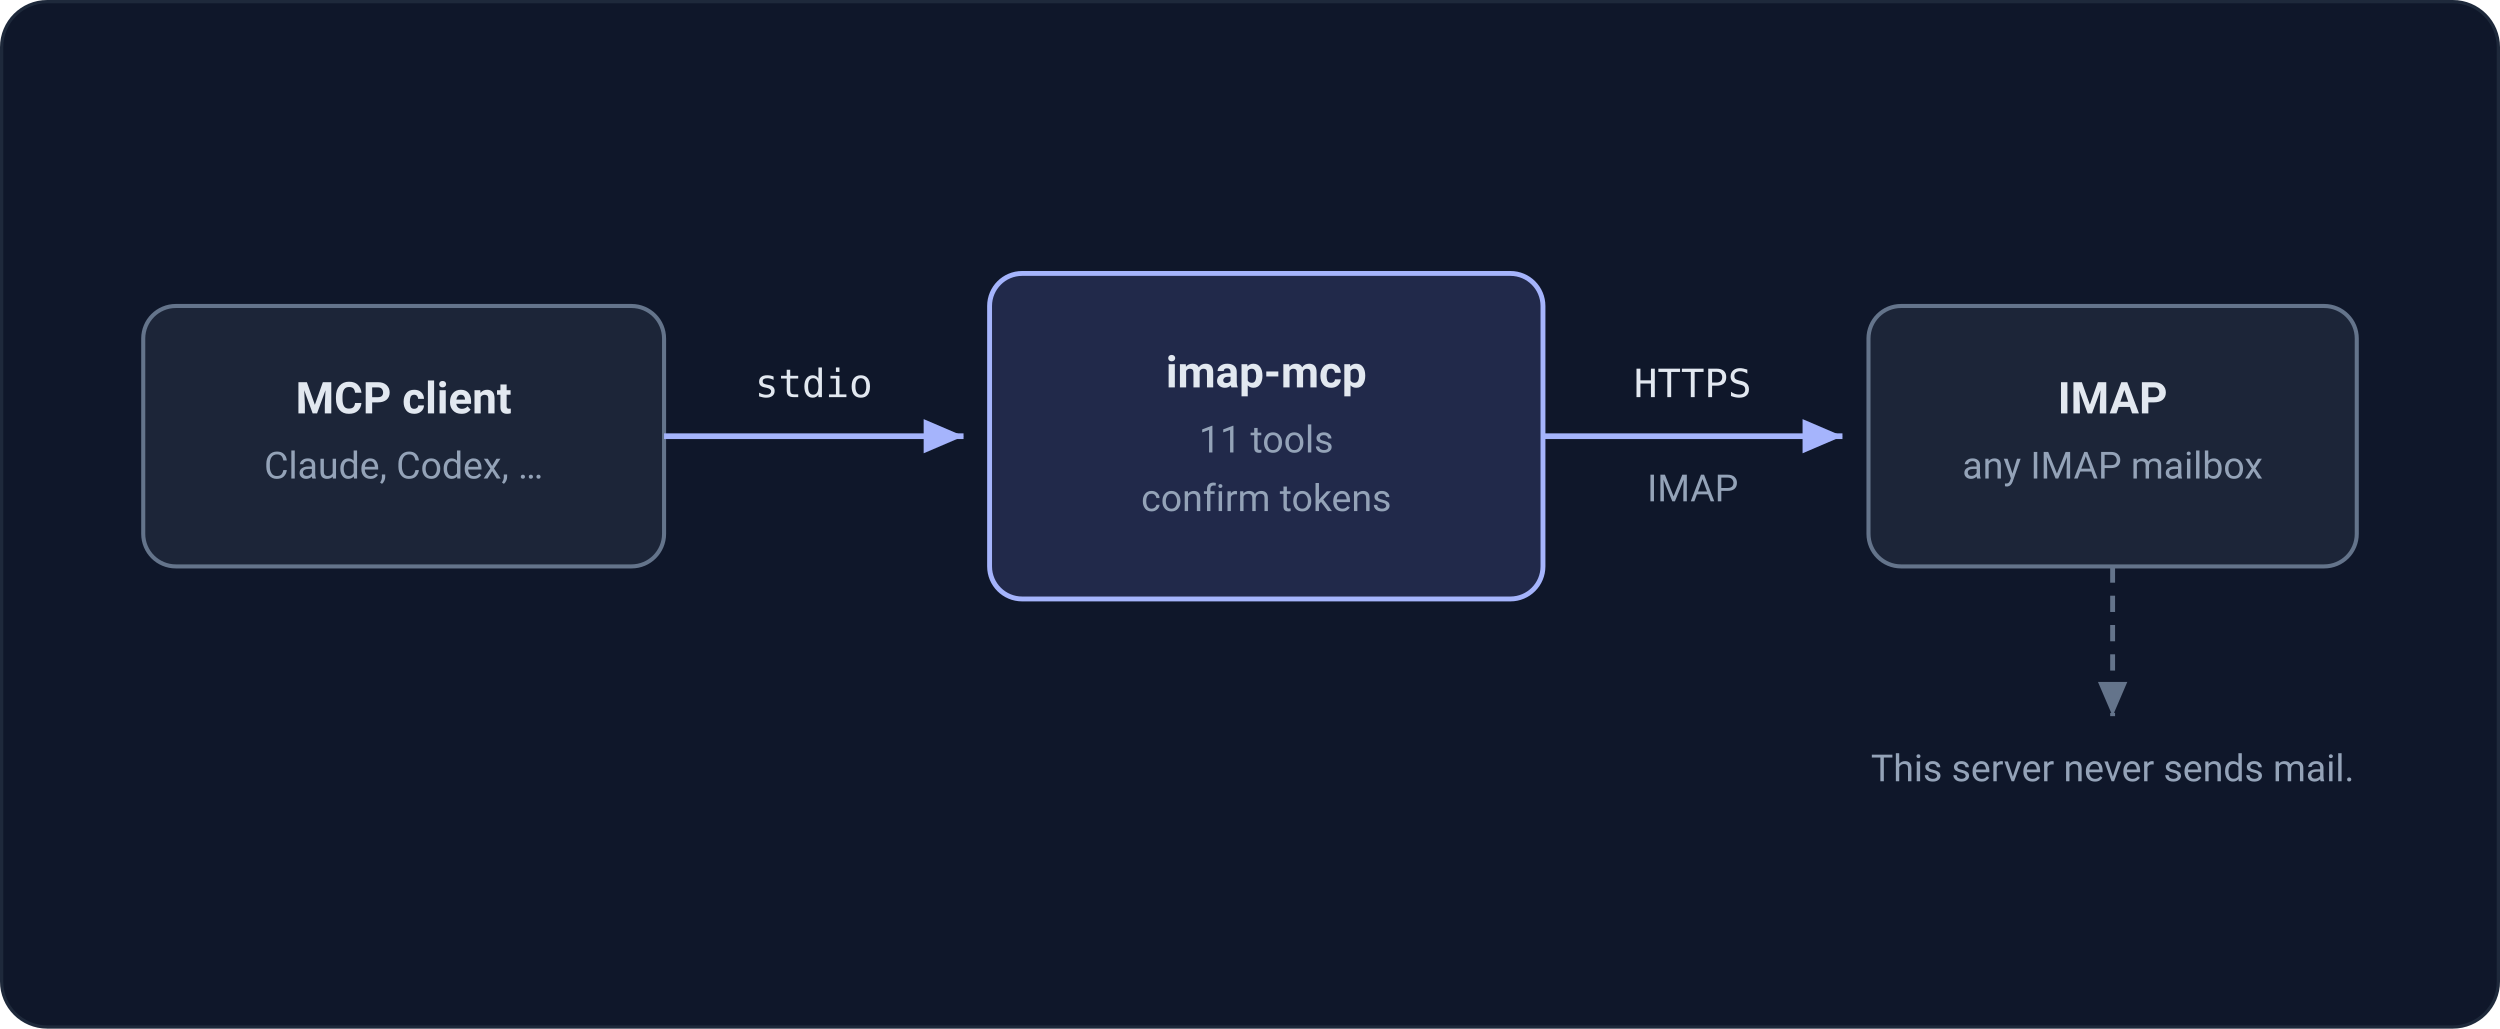
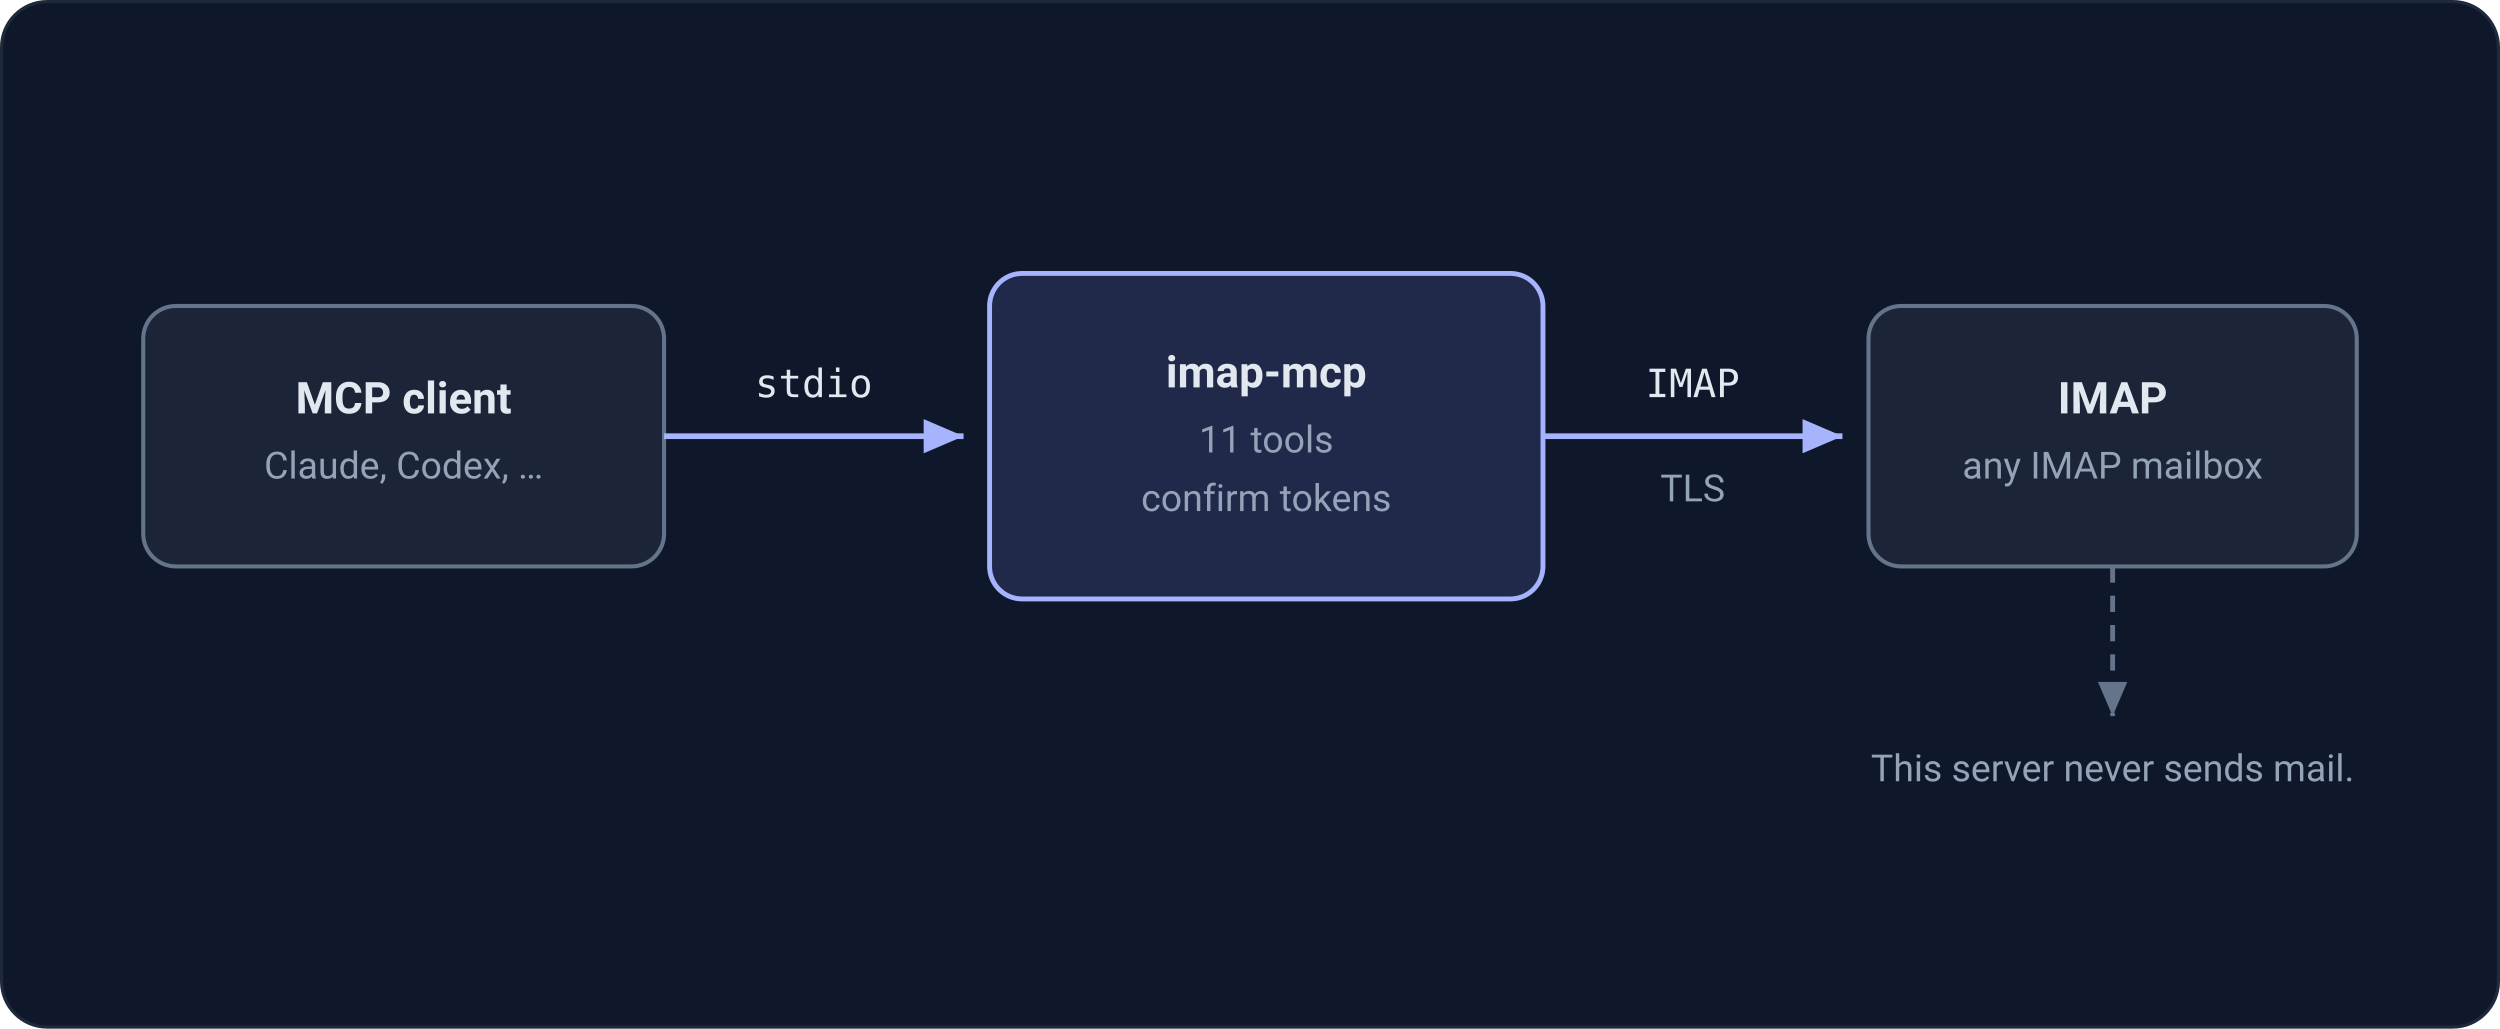
<svg xmlns="http://www.w3.org/2000/svg" viewBox="0 0 768 316" width="768" height="316" role="img" aria-labelledby="arch-title arch-desc">
  <style>
    .node { stroke-width: 1.25; }
    .node-accent { stroke-width: 1.5; }
    .edge { stroke-width: 1.5; fill: none; }
    .edge-accent { stroke-width: 1.75; fill: none; }
    .edge-dashed { stroke-dasharray: 5 4; }
    text { font-family: ui-sans-serif, system-ui, -apple-system, "Segoe UI", Roboto, "DejaVu Sans", sans-serif; font-size: 13px; }
    .label-title { font-size: 13.5px; font-weight: 600; }
    .label-mono { font-family: ui-monospace, SFMono-Regular, Menlo, Consolas, "DejaVu Sans Mono", monospace; font-size: 12px; }
    .label-muted { font-size: 11.5px; }

    .node { fill: rgba(148, 163, 184, 0.10); stroke: #64748b; }
    .node-accent { fill: rgba(129, 140, 248, 0.16); stroke: #a5b4fc; }
    .edge { stroke: #64748b; }
    .edge-accent { stroke: #a5b4fc; }
    text { fill: #e2e8f0; }
    .label-muted { fill: #94a3b8; }
    marker path { fill: #64748b; stroke: none; }
    marker.accent path { fill: #a5b4fc; }

    .surface { fill: #0f172a; stroke: #1e293b; stroke-width: 1; }
  </style>
  <rect class="surface" x="0.5" y="0.5" width="767" height="315" rx="14" />
  <g transform="translate(24, 24)">
    <defs>
      <marker id="arch-arrow" markerWidth="9" markerHeight="9" refX="7" refY="3" orient="auto">
        <path d="M0,0 L7,3 L0,6 z" />
      </marker>
      <marker id="arch-arrow-accent" class="accent" markerWidth="9" markerHeight="9" refX="7" refY="3" orient="auto">
        <path d="M0,0 L7,3 L0,6 z" />
      </marker>
    </defs>
    <rect class="node" x="20" y="70" width="160" height="80" rx="10" />
    <text class="label-title" x="100" y="103" text-anchor="middle">MCP client</text>
    <text class="label-muted" x="100" y="123" text-anchor="middle">Claude, Codex, …</text>
    <rect class="node-accent" x="280" y="60" width="170" height="100" rx="10" />
    <text class="label-title" x="365" y="95" text-anchor="middle">imap-mcp</text>
    <text class="label-muted" x="365" y="115" text-anchor="middle">11 tools</text>
    <text class="label-muted" x="365" y="133" text-anchor="middle">confirm tokens</text>
    <rect class="node" x="550" y="70" width="150" height="80" rx="10" />
    <text class="label-title" x="625" y="103" text-anchor="middle">IMAP</text>
    <text class="label-muted" x="625" y="123" text-anchor="middle">any IMAP mailbox</text>
    <path class="edge-accent" d="M180,110 L272,110" marker-end="url(#arch-arrow-accent)" />
    <text class="label-mono" x="226" y="98" text-anchor="middle">stdio</text>
    <path class="edge-accent" d="M450,110 L542,110" marker-end="url(#arch-arrow-accent)" />
-     <text class="label-mono" x="496" y="98" text-anchor="middle">HTTPS</text>
-     <text class="label-muted" x="496" y="130" text-anchor="middle">IMAP</text>
+     <text class="label-mono" x="496" y="98" text-anchor="middle">IMAP</text>
+     <text class="label-muted" x="496" y="130" text-anchor="middle">TLS</text>
    <path class="edge edge-dashed" d="M625,150 L625,196" marker-end="url(#arch-arrow)" />
    <text class="label-muted" x="625" y="216" text-anchor="middle">This server never sends mail.</text>
  </g>
</svg>
